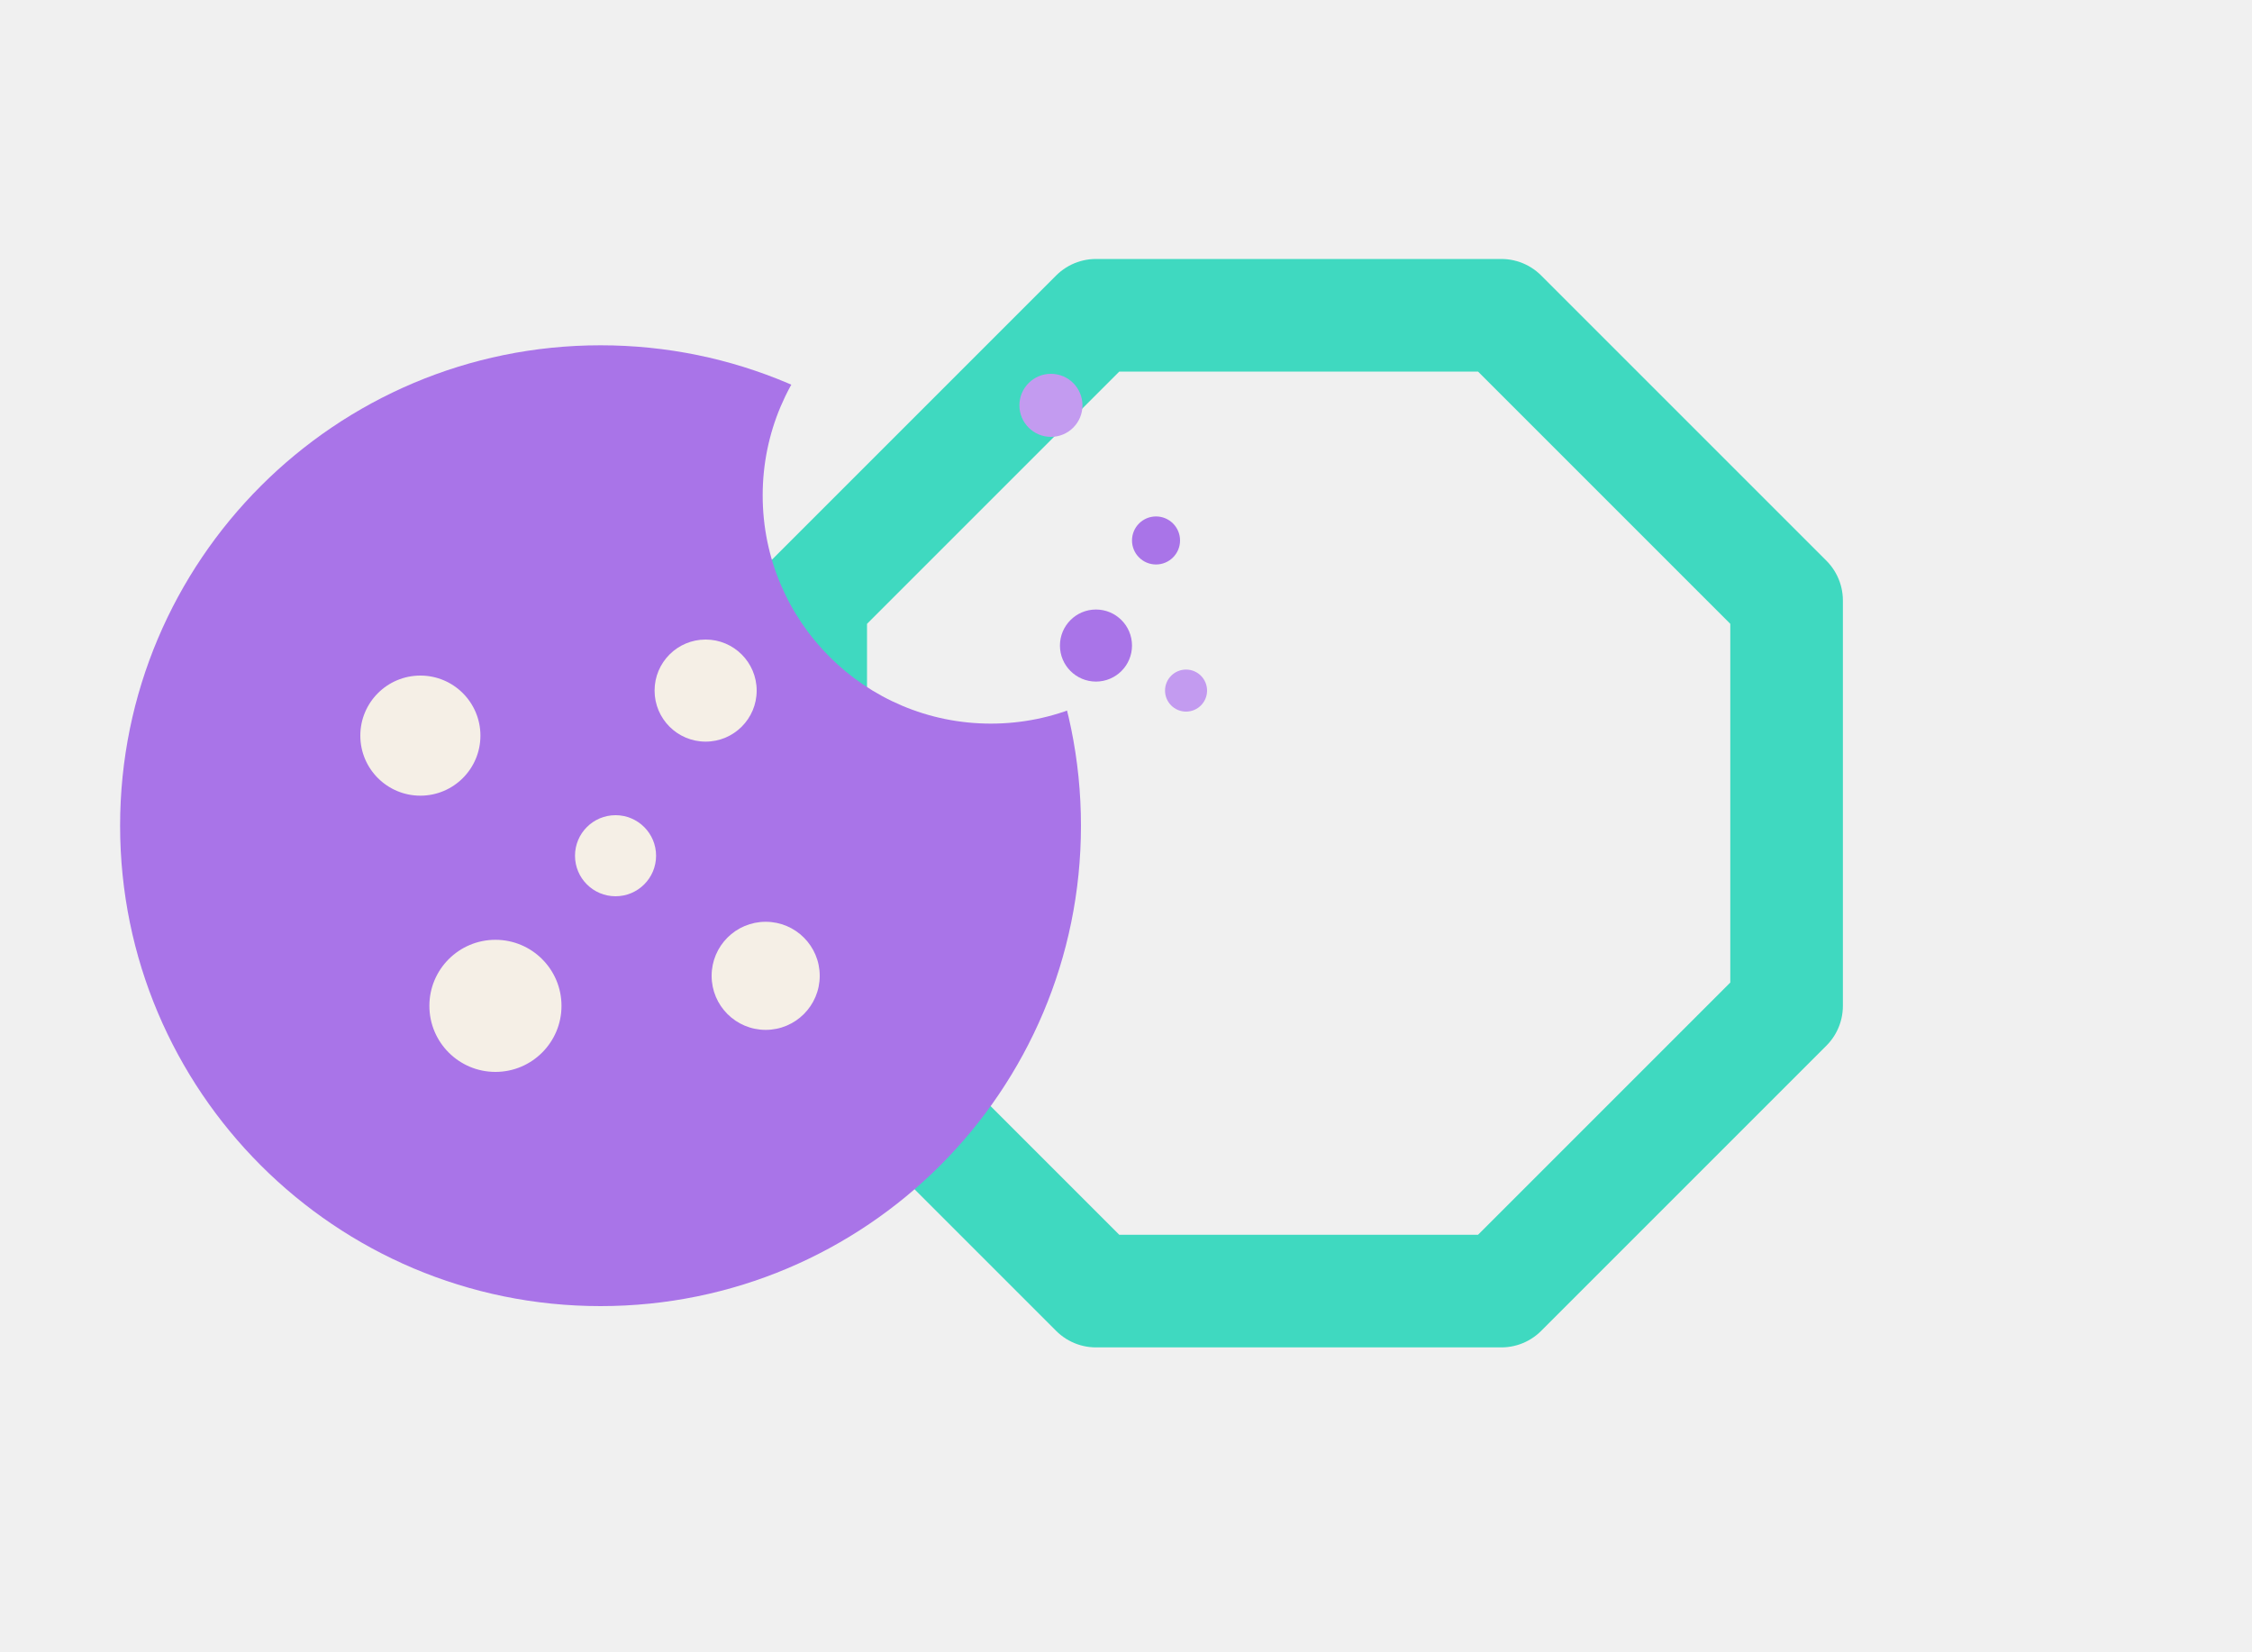
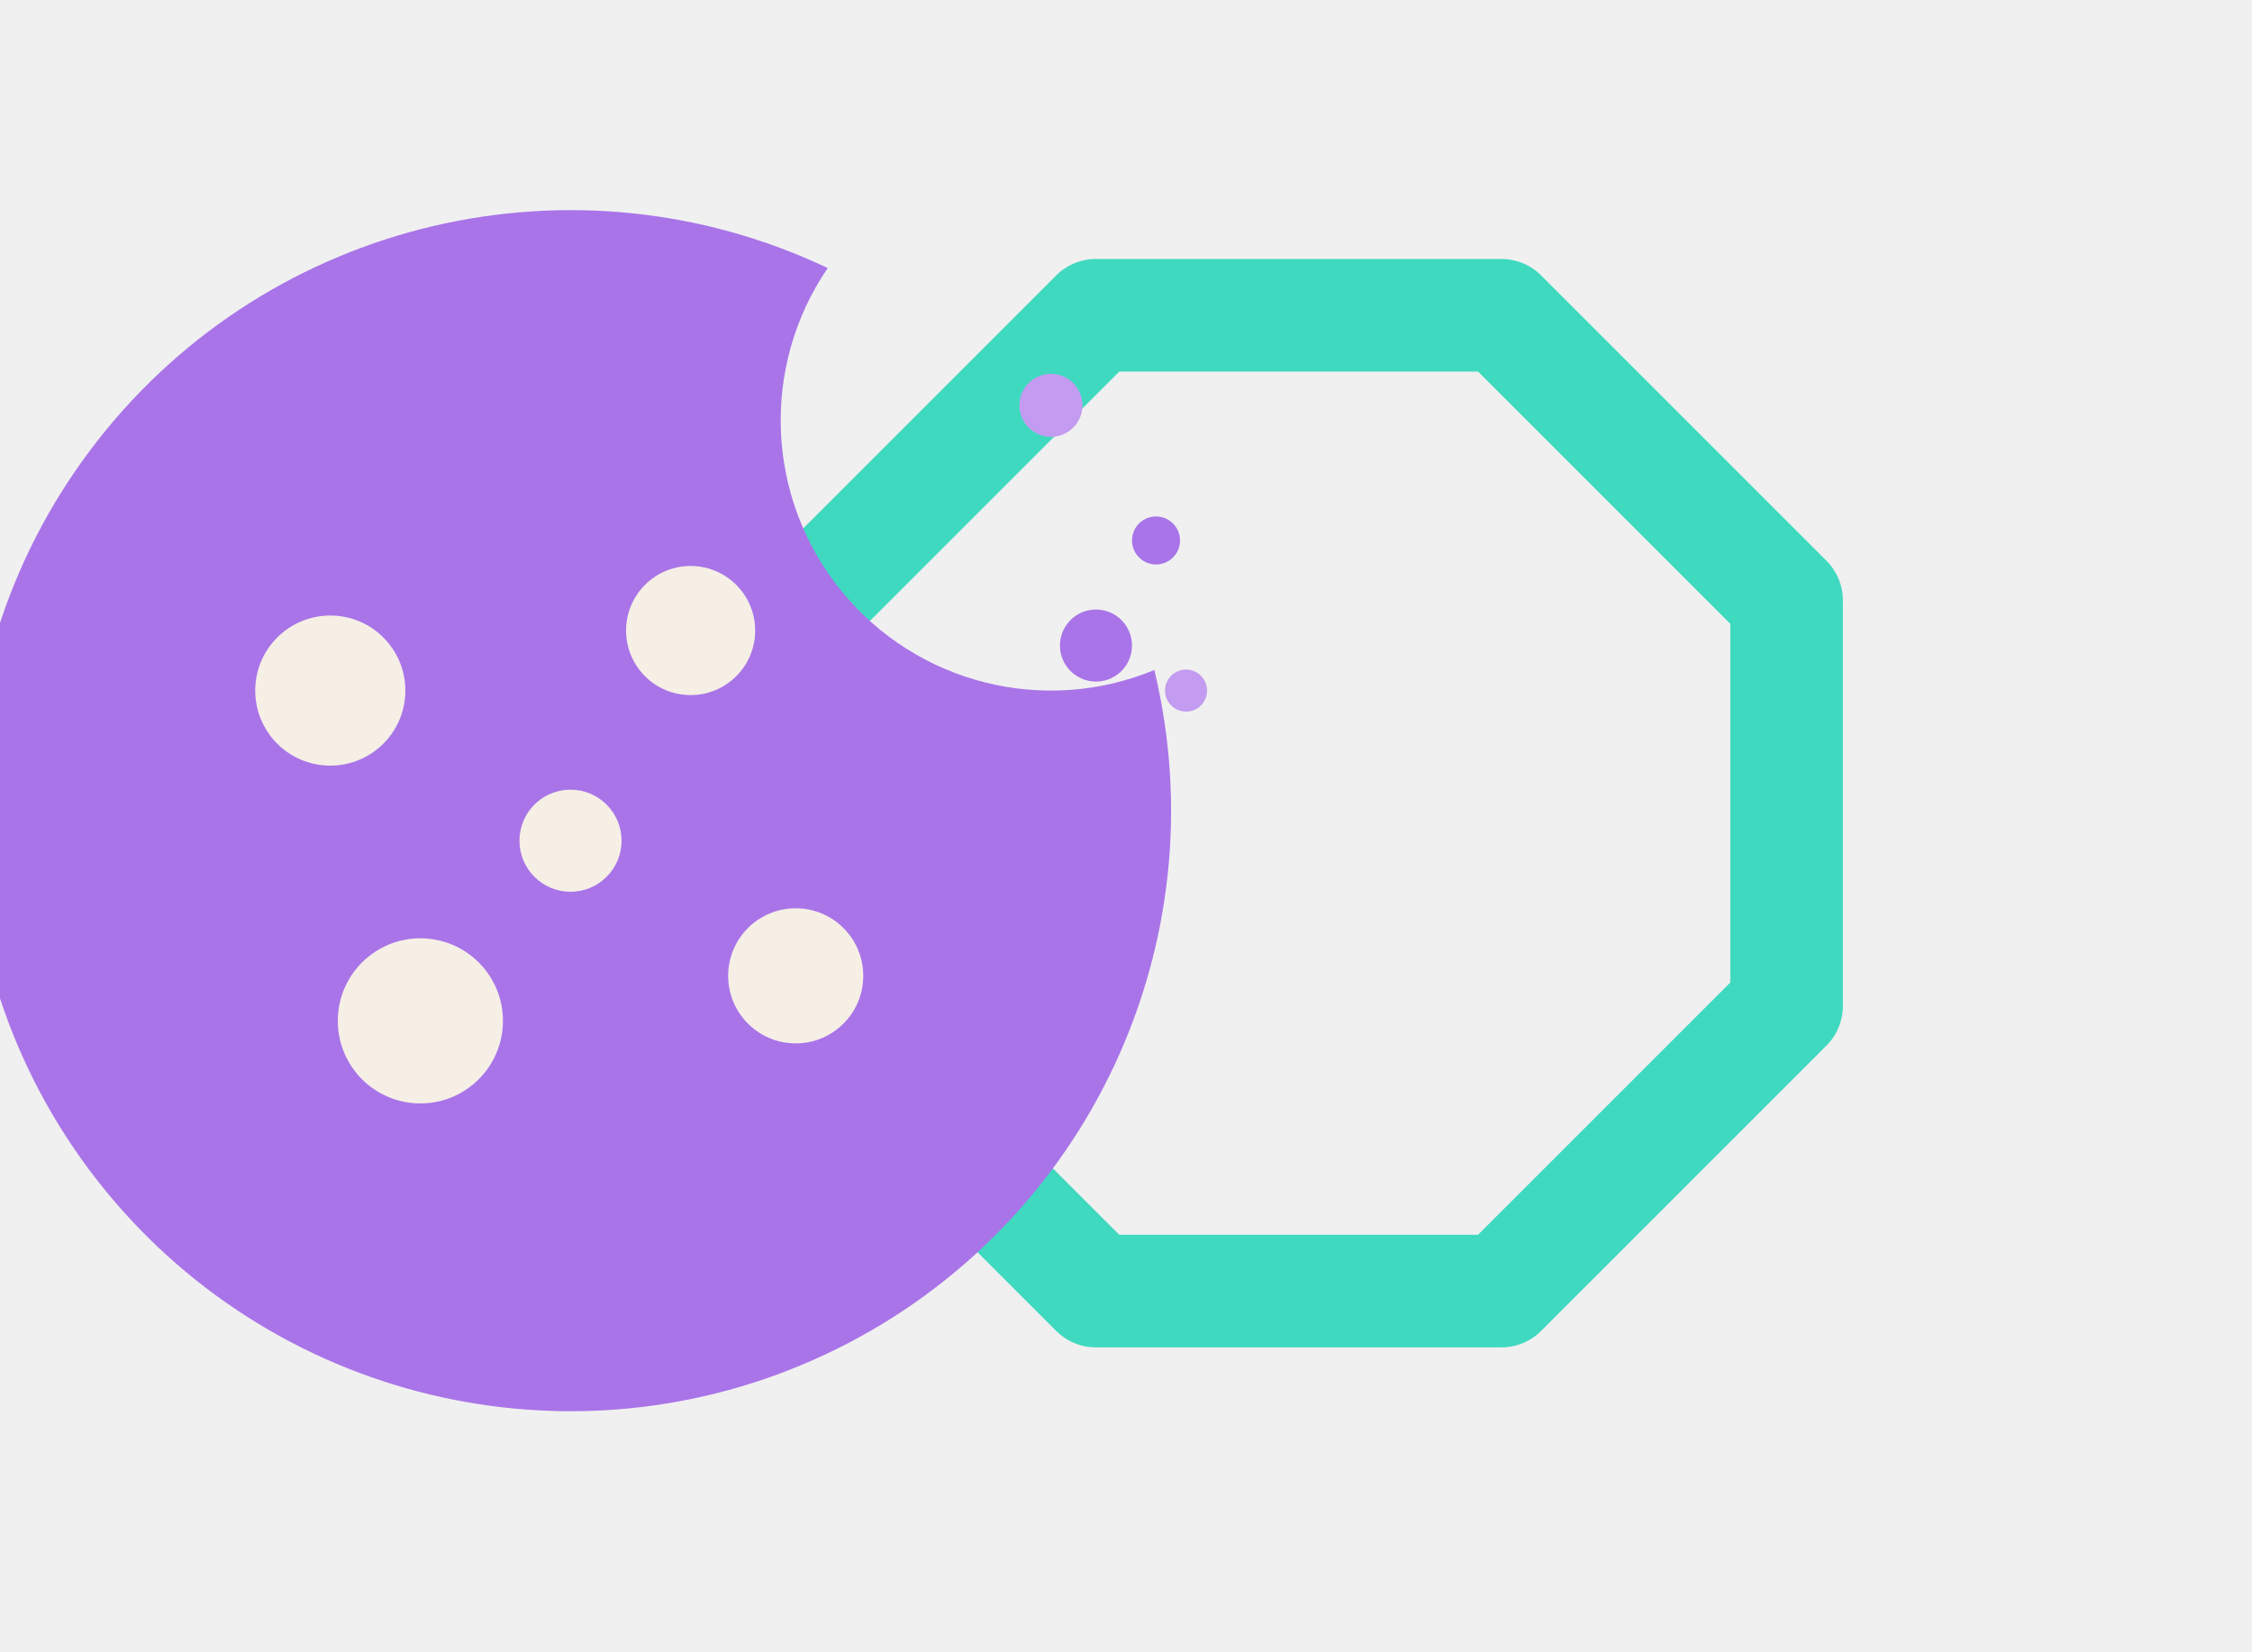
<svg xmlns="http://www.w3.org/2000/svg" viewBox="0 0 150 110" role="img" aria-label="Cookies &amp; Tokens mark">
-   <defs>
-     <mask id="mark-bite">
-       <rect width="150" height="110" fill="#fff" />
-       <circle cx="66" cy="33" r="15.2" fill="#000" />
-     </mask>
-   </defs>
  <g id="lockup-token">
    <path d="M73 21 H100 L119 40 V67 L100 86 H73 L54 67 V40 Z" stroke="#3FD9C0" stroke-width="7.5" stroke-linejoin="round" fill="none" />
  </g>
  <g id="lockup-cookie">
-     <g mask="url(#mark-bite)">
-       <circle cx="40" cy="55" r="32" fill="#A974E8" />
-     </g>
+     <path d="M 55.132 17.854 A 40 40 0 1 0 76.887 44.63 A 18 18 0 0 1 55.132 17.854 Z" fill="#A974E8" />
    <g fill="#F5EFE6">
-       <circle cx="28" cy="49" r="4" />
-       <circle cx="47" cy="46" r="3.4" />
-       <circle cx="33" cy="67" r="4.4" />
-       <circle cx="51" cy="65" r="3.6" />
-       <circle cx="41" cy="57" r="2.7" />
+       <circle cx="22" cy="46" r="5" />
+       <circle cx="46" cy="42" r="4.3" />
+       <circle cx="28" cy="68" r="5.5" />
+       <circle cx="53" cy="65" r="4.5" />
+       <circle cx="38" cy="56" r="3.4" />
    </g>
    <g fill="#A974E8">
      <circle cx="73" cy="43" r="2.4" />
      <circle cx="77" cy="36" r="1.6" />
      <circle cx="70" cy="27" r="2.1" fill="#C39BF0" />
      <circle cx="79" cy="46" r="1.4" fill="#C39BF0" />
    </g>
  </g>
</svg>
